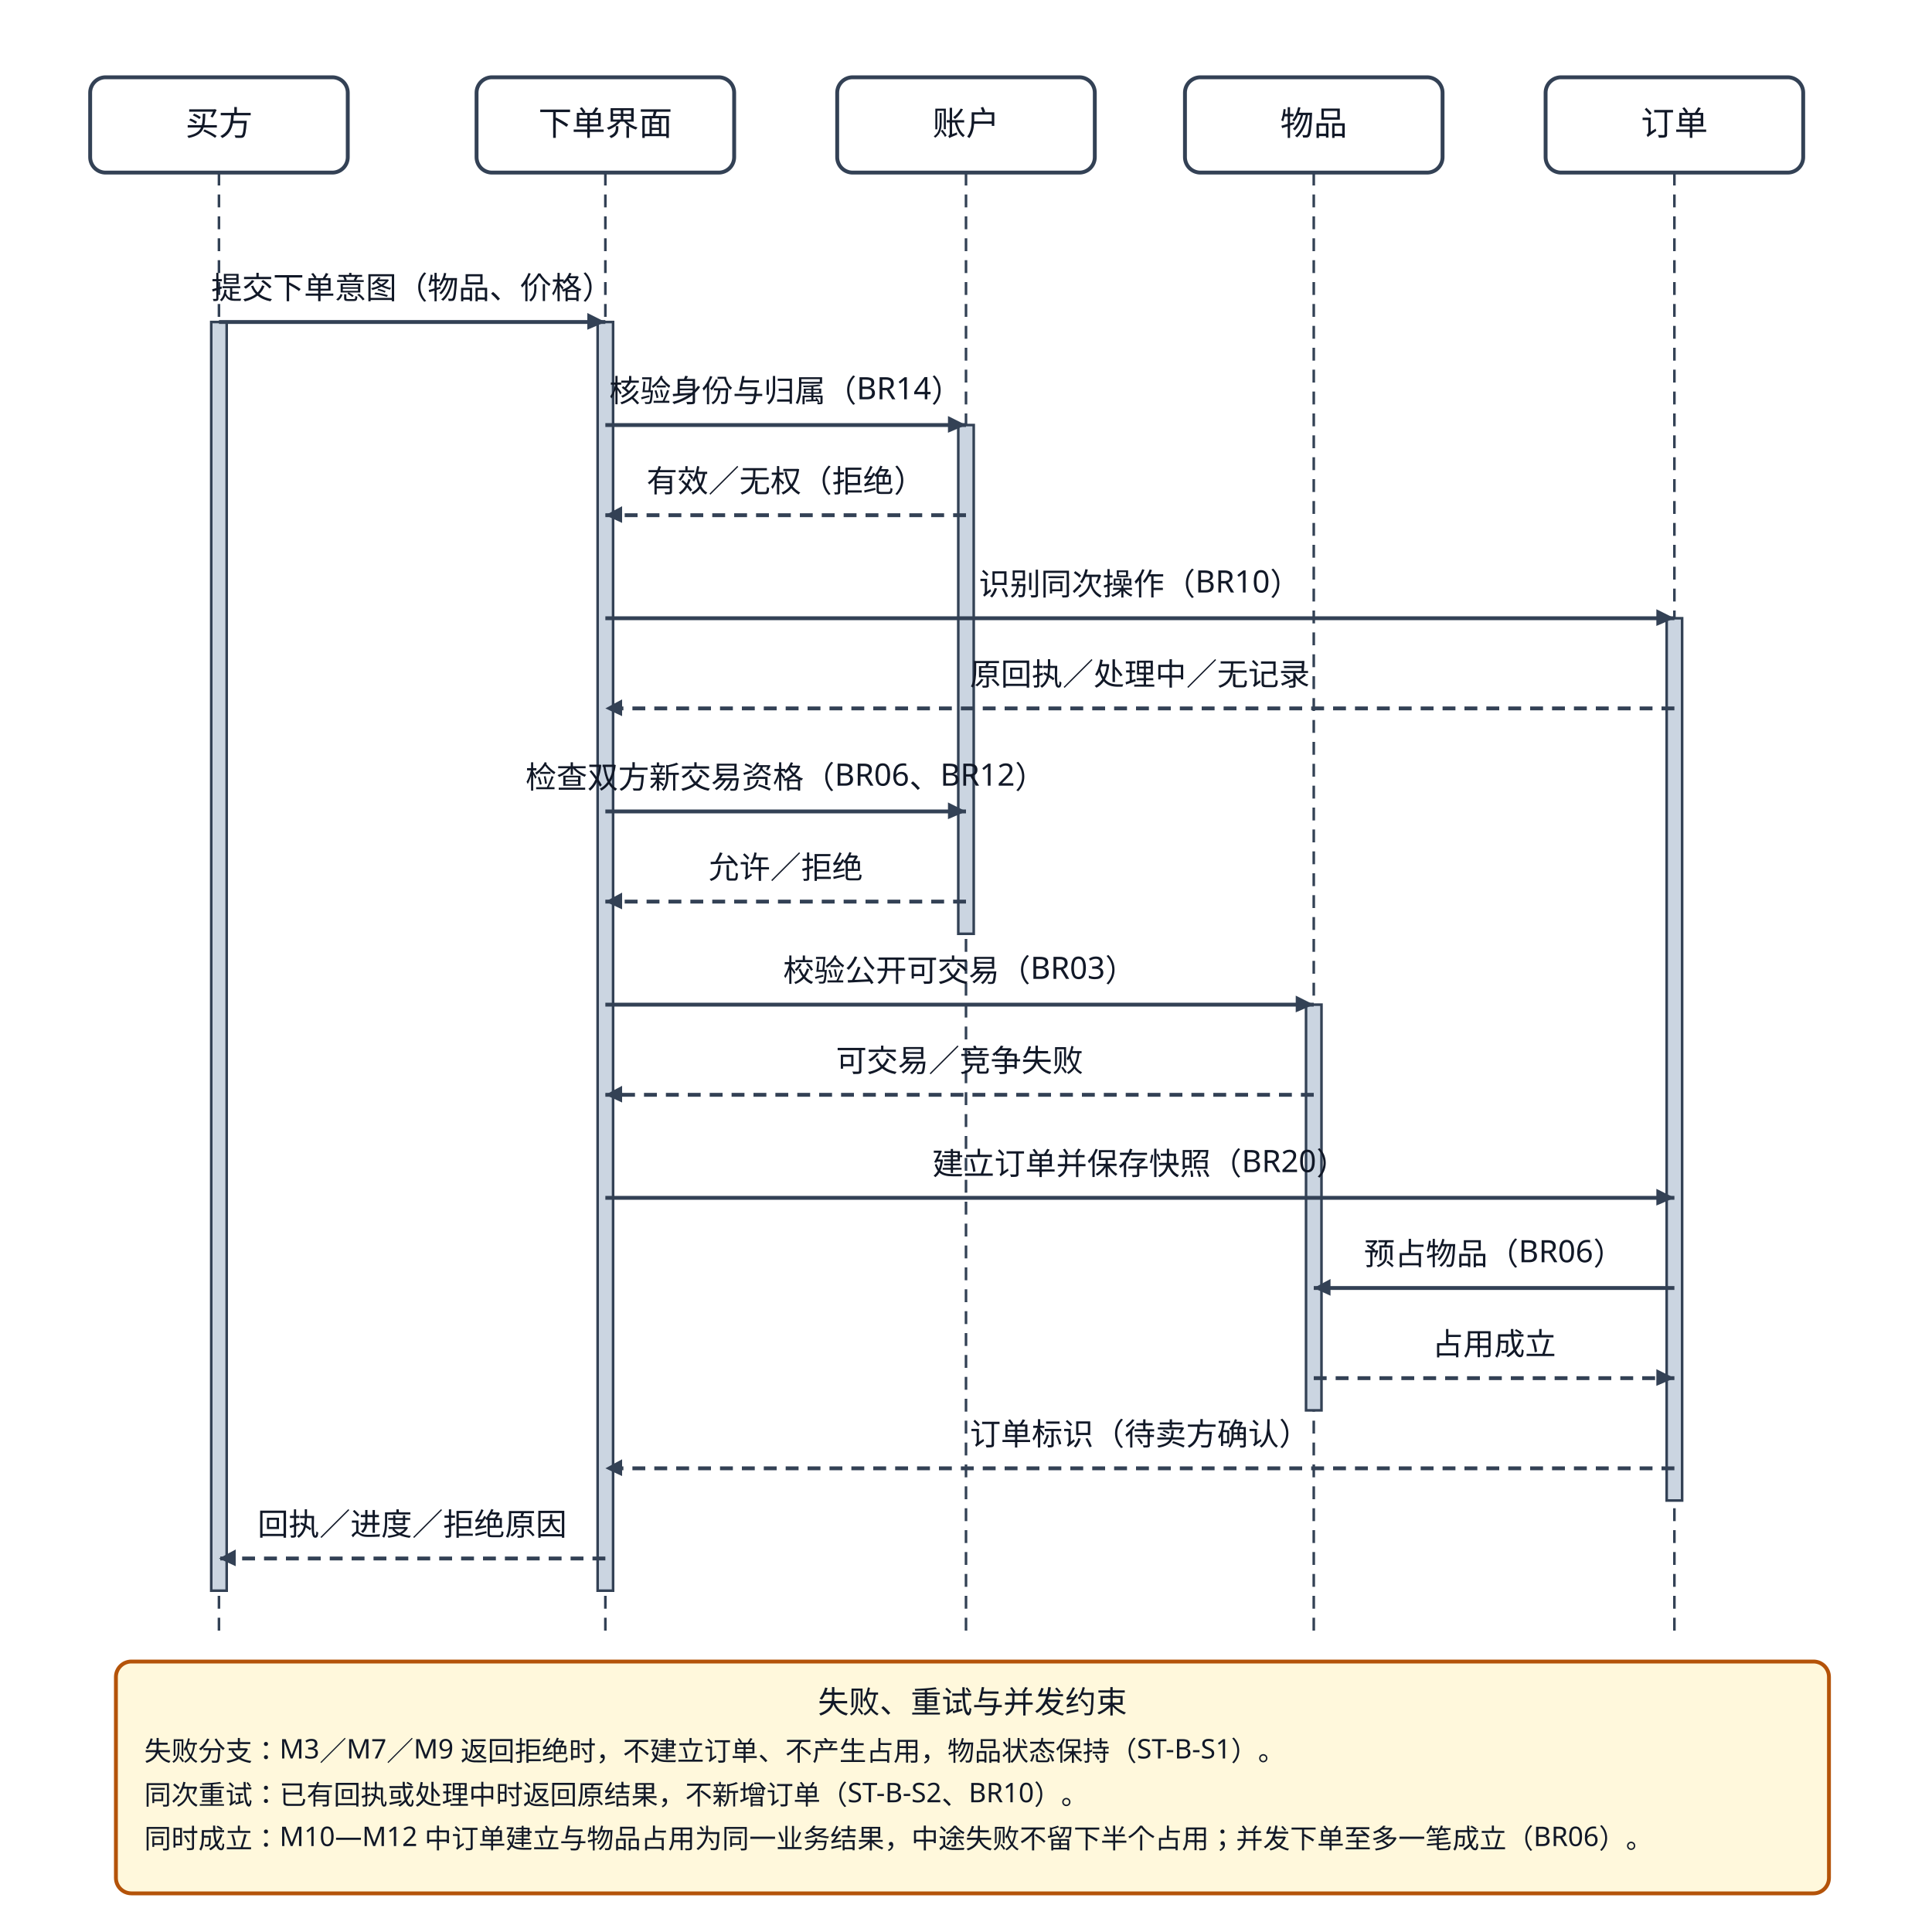
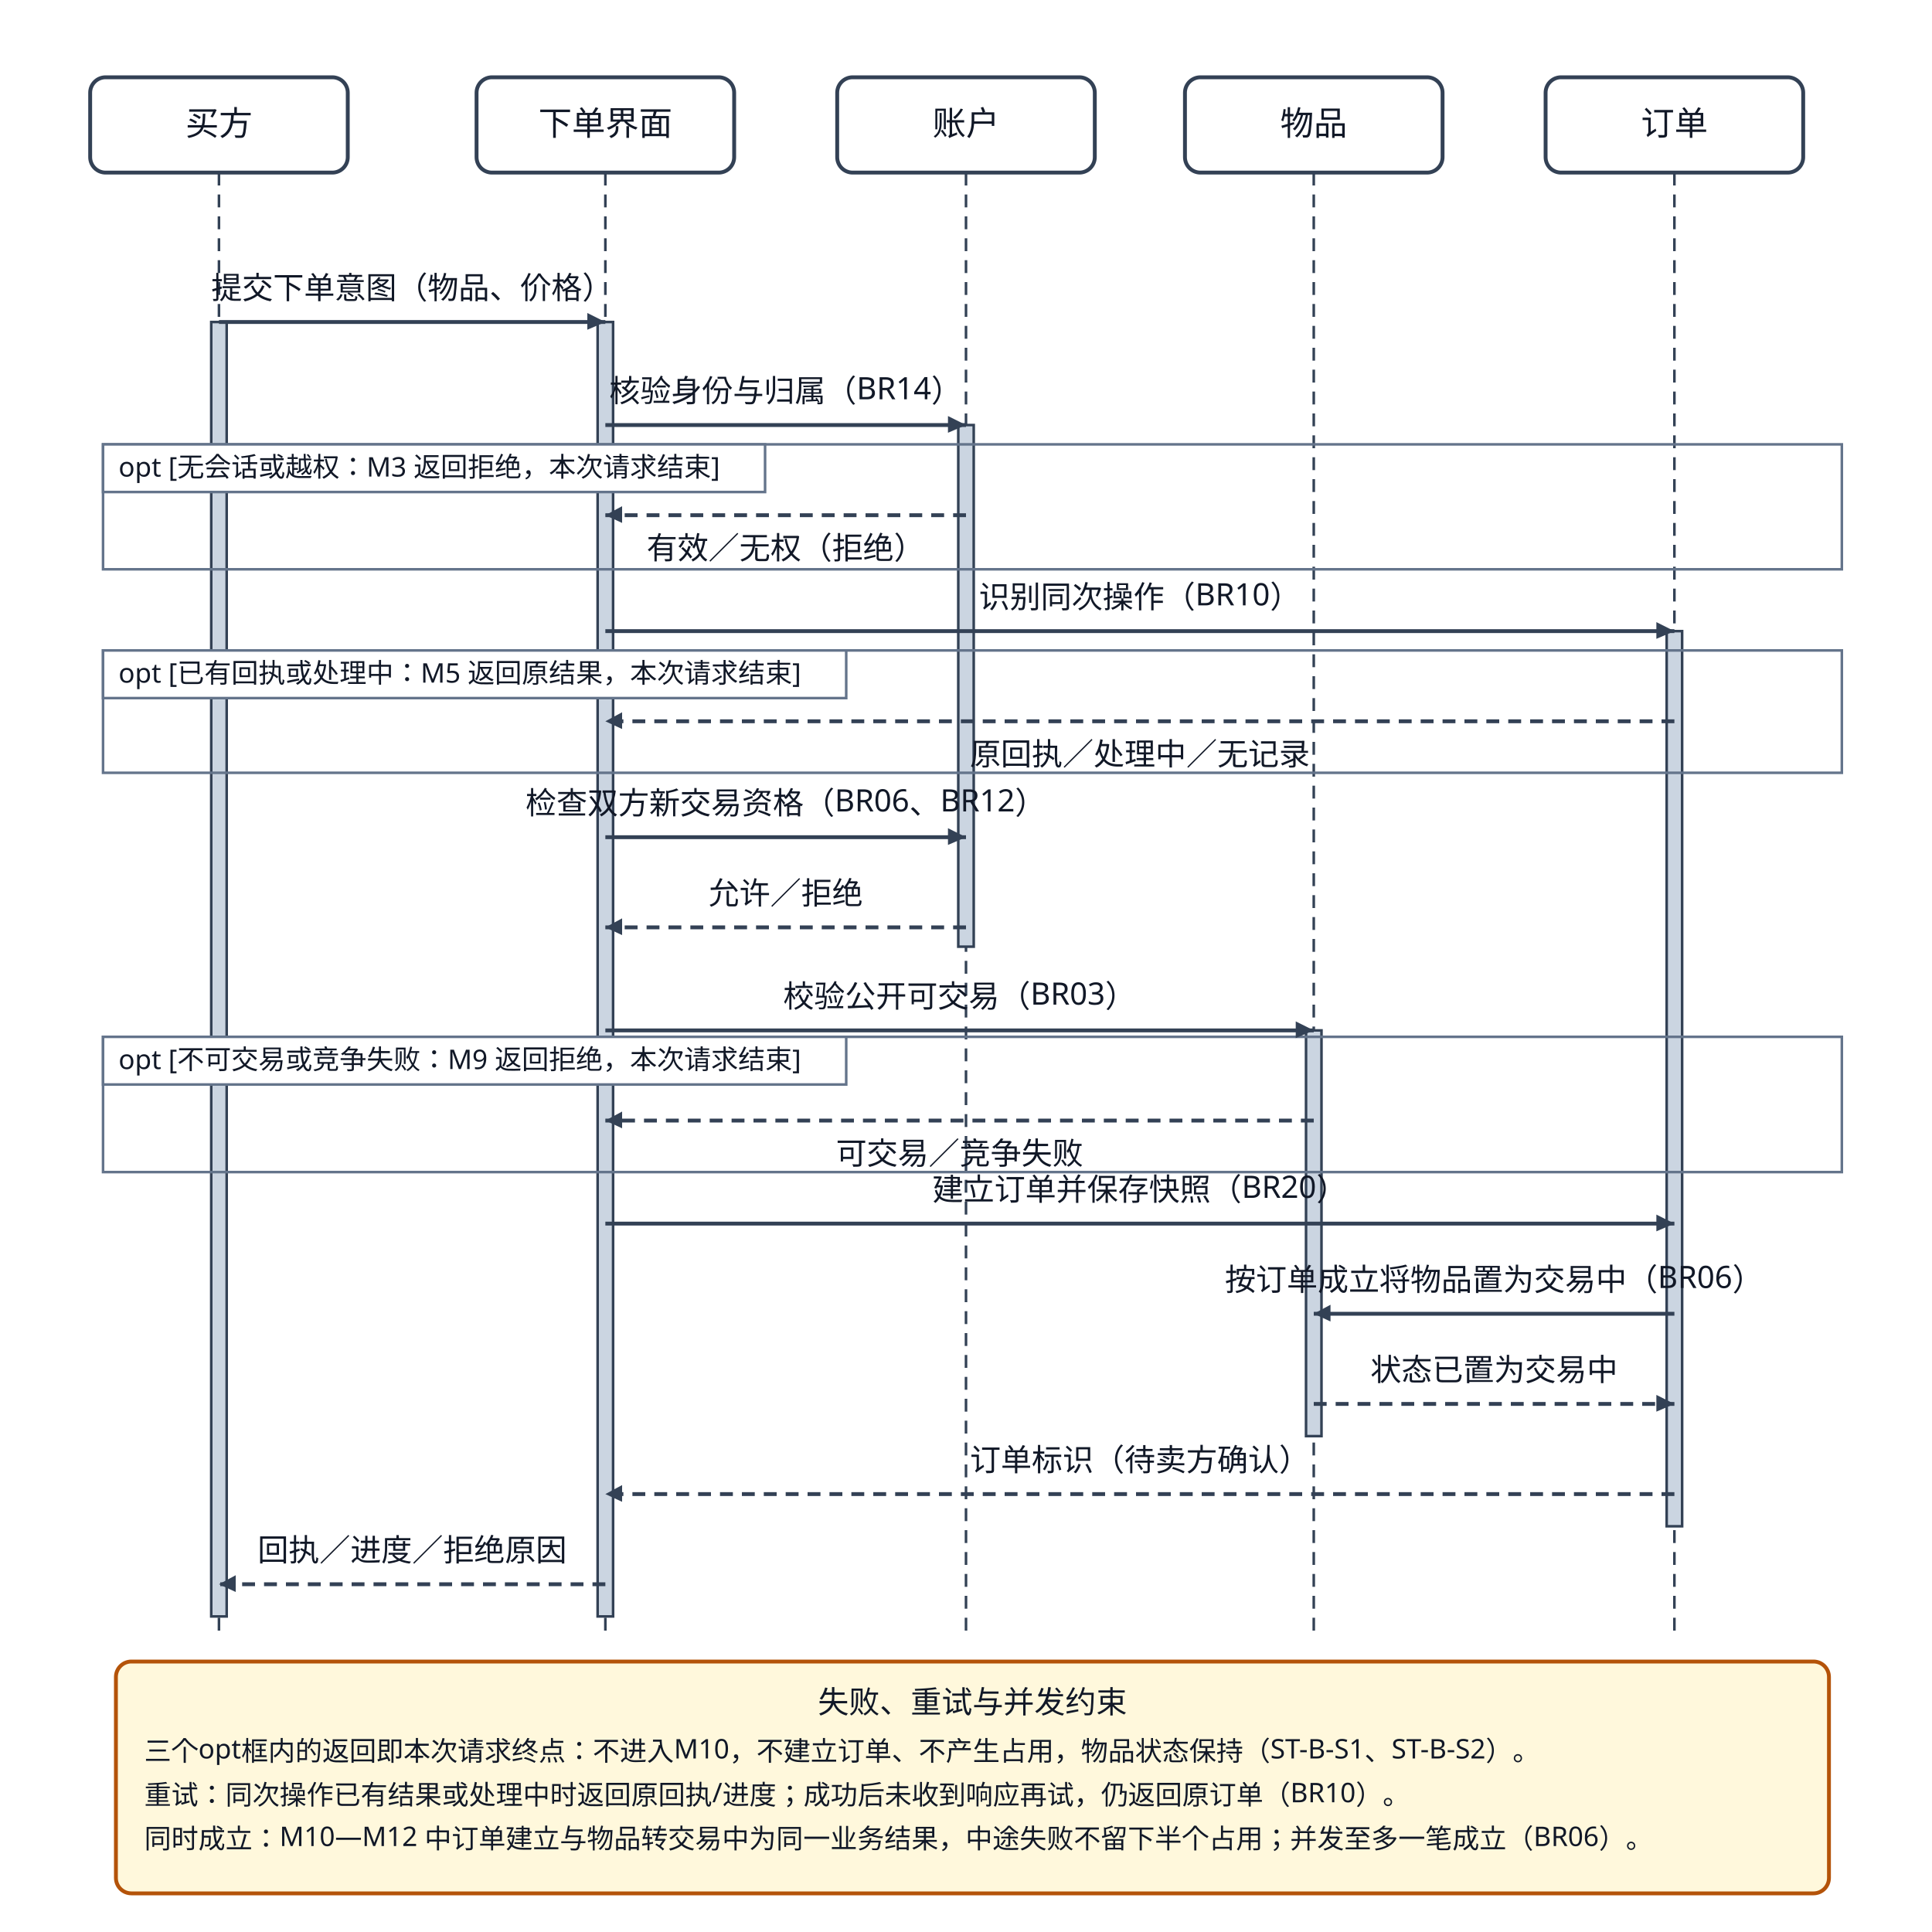
<svg xmlns="http://www.w3.org/2000/svg" width="1500" height="1500" viewBox="0 0 1500 1500">
  <rect width="100%" height="100%" fill="white" />
  <rect x="70" y="60" width="200" height="74" rx="12" fill="#FFFFFF" stroke="#334155" stroke-width="3" />
  <text x="170" y="105" text-anchor="middle" font-family="SimHei,Microsoft YaHei,sans-serif" font-size="26" fill="#111827">买方</text>
  <polyline points="170,134 170,1270" fill="none" stroke="#334155" stroke-width="2" stroke-dasharray="10 7" />
  <rect x="370" y="60" width="200" height="74" rx="12" fill="#FFFFFF" stroke="#334155" stroke-width="3" />
  <text x="470" y="105" text-anchor="middle" font-family="SimHei,Microsoft YaHei,sans-serif" font-size="26" fill="#111827">下单界面</text>
  <polyline points="470,134 470,1270" fill="none" stroke="#334155" stroke-width="2" stroke-dasharray="10 7" />
  <rect x="650" y="60" width="200" height="74" rx="12" fill="#FFFFFF" stroke="#334155" stroke-width="3" />
  <text x="750" y="105" text-anchor="middle" font-family="SimHei,Microsoft YaHei,sans-serif" font-size="26" fill="#111827">账户</text>
  <polyline points="750,134 750,1270" fill="none" stroke="#334155" stroke-width="2" stroke-dasharray="10 7" />
  <rect x="920" y="60" width="200" height="74" rx="12" fill="#FFFFFF" stroke="#334155" stroke-width="3" />
  <text x="1020" y="105" text-anchor="middle" font-family="SimHei,Microsoft YaHei,sans-serif" font-size="26" fill="#111827">物品</text>
  <polyline points="1020,134 1020,1270" fill="none" stroke="#334155" stroke-width="2" stroke-dasharray="10 7" />
  <rect x="1200" y="60" width="200" height="74" rx="12" fill="#FFFFFF" stroke="#334155" stroke-width="3" />
  <text x="1300" y="105" text-anchor="middle" font-family="SimHei,Microsoft YaHei,sans-serif" font-size="26" fill="#111827">订单</text>
  <polyline points="1300,134 1300,1270" fill="none" stroke="#334155" stroke-width="2" stroke-dasharray="10 7" />
-   <rect x="164" y="250" width="12" height="985" fill="#CBD5E1" stroke="#334155" stroke-width="2" />
-   <rect x="464" y="250" width="12" height="985" fill="#CBD5E1" stroke="#334155" stroke-width="2" />
-   <rect x="744" y="330" width="12" height="395" fill="#CBD5E1" stroke="#334155" stroke-width="2" />
-   <rect x="1014" y="780" width="12" height="315" fill="#CBD5E1" stroke="#334155" stroke-width="2" />
-   <rect x="1294" y="480" width="12" height="685" fill="#CBD5E1" stroke="#334155" stroke-width="2" />
+   <rect x="164" y="250" width="12" height="1005" fill="#CBD5E1" stroke="#334155" stroke-width="2" />
+   <rect x="464" y="250" width="12" height="1005" fill="#CBD5E1" stroke="#334155" stroke-width="2" />
+   <rect x="744" y="330" width="12" height="405" fill="#CBD5E1" stroke="#334155" stroke-width="2" />
+   <rect x="1014" y="800" width="12" height="315" fill="#CBD5E1" stroke="#334155" stroke-width="2" />
+   <rect x="1294" y="490" width="12" height="695" fill="#CBD5E1" stroke="#334155" stroke-width="2" />
+   <rect x="80" y="345" width="1350" height="97" fill="none" stroke="#64748B" stroke-width="2" />
+   <polygon points="80,345 594,345 594,382 578,382 80,382" fill="white" stroke="#64748B" stroke-width="2" />
+   <text x="92" y="370" text-anchor="start" font-family="SimHei,Microsoft YaHei,sans-serif" font-size="21" fill="#111827">opt  [无会话或越权：M3 返回拒绝，本次请求结束]</text>
+   <rect x="80" y="505" width="1350" height="95" fill="none" stroke="#64748B" stroke-width="2" />
+   <polygon points="80,505 657,505 657,542 641,542 80,542" fill="white" stroke="#64748B" stroke-width="2" />
+   <text x="92" y="530" text-anchor="start" font-family="SimHei,Microsoft YaHei,sans-serif" font-size="21" fill="#111827">opt  [已有回执或处理中：M5 返回原结果，本次请求结束]</text>
+   <rect x="80" y="805" width="1350" height="105" fill="none" stroke="#64748B" stroke-width="2" />
+   <polygon points="80,805 657,805 657,842 641,842 80,842" fill="white" stroke="#64748B" stroke-width="2" />
+   <text x="92" y="830" text-anchor="start" font-family="SimHei,Microsoft YaHei,sans-serif" font-size="21" fill="#111827">opt  [不可交易或竞争失败：M9 返回拒绝，本次请求结束]</text>
  <polyline points="170,250 470,250" fill="none" stroke="#334155" stroke-width="3" />
  <polygon points="470,250 456,256 456,243" fill="#334155" />
  <text x="320" y="232" text-anchor="middle" font-family="SimHei,Microsoft YaHei,sans-serif" font-size="24" fill="#111827">提交下单意图（物品、价格）</text>
  <polyline points="470,330 750,330" fill="none" stroke="#334155" stroke-width="3" />
  <polygon points="750,330 736,336 736,323" fill="#334155" />
  <text x="610" y="312" text-anchor="middle" font-family="SimHei,Microsoft YaHei,sans-serif" font-size="24" fill="#111827">核验身份与归属（BR14）</text>
  <polyline points="750,400 470,400" fill="none" stroke="#334155" stroke-width="3" stroke-dasharray="10 7" />
  <polygon points="470,400 483,393 483,406" fill="#334155" />
-   <text x="610" y="382" text-anchor="middle" font-family="SimHei,Microsoft YaHei,sans-serif" font-size="24" fill="#111827">有效／无权（拒绝）</text>
-   <polyline points="470,480 1300,480" fill="none" stroke="#334155" stroke-width="3" />
-   <polygon points="1300,480 1286,486 1286,473" fill="#334155" />
-   <text x="885" y="462" text-anchor="middle" font-family="SimHei,Microsoft YaHei,sans-serif" font-size="24" fill="#111827">识别同次操作（BR10）</text>
-   <polyline points="1300,550 470,550" fill="none" stroke="#334155" stroke-width="3" stroke-dasharray="10 7" />
-   <polygon points="470,550 483,543 483,556" fill="#334155" />
-   <text x="885" y="532" text-anchor="middle" font-family="SimHei,Microsoft YaHei,sans-serif" font-size="24" fill="#111827">原回执／处理中／无记录</text>
-   <polyline points="470,630 750,630" fill="none" stroke="#334155" stroke-width="3" />
-   <polygon points="750,630 736,636 736,623" fill="#334155" />
-   <text x="610" y="612" text-anchor="middle" font-family="SimHei,Microsoft YaHei,sans-serif" font-size="24" fill="#111827">检查双方新交易资格（BR06、BR12）</text>
-   <polyline points="750,700 470,700" fill="none" stroke="#334155" stroke-width="3" stroke-dasharray="10 7" />
-   <polygon points="470,700 483,693 483,706" fill="#334155" />
-   <text x="610" y="682" text-anchor="middle" font-family="SimHei,Microsoft YaHei,sans-serif" font-size="24" fill="#111827">允许／拒绝</text>
-   <polyline points="470,780 1020,780" fill="none" stroke="#334155" stroke-width="3" />
-   <polygon points="1020,780 1006,786 1006,773" fill="#334155" />
-   <text x="745" y="762" text-anchor="middle" font-family="SimHei,Microsoft YaHei,sans-serif" font-size="24" fill="#111827">校验公开可交易（BR03）</text>
-   <polyline points="1020,850 470,850" fill="none" stroke="#334155" stroke-width="3" stroke-dasharray="10 7" />
-   <polygon points="470,850 483,843 483,856" fill="#334155" />
-   <text x="745" y="832" text-anchor="middle" font-family="SimHei,Microsoft YaHei,sans-serif" font-size="24" fill="#111827">可交易／竞争失败</text>
-   <polyline points="470,930 1300,930" fill="none" stroke="#334155" stroke-width="3" />
-   <polygon points="1300,930 1286,936 1286,923" fill="#334155" />
-   <text x="885" y="912" text-anchor="middle" font-family="SimHei,Microsoft YaHei,sans-serif" font-size="24" fill="#111827">建立订单并保存快照（BR20）</text>
-   <polyline points="1300,1000 1020,1000" fill="none" stroke="#334155" stroke-width="3" />
-   <polygon points="1020,1000 1033,993 1033,1006" fill="#334155" />
-   <text x="1160" y="982" text-anchor="middle" font-family="SimHei,Microsoft YaHei,sans-serif" font-size="24" fill="#111827">预占物品（BR06）</text>
-   <polyline points="1020,1070 1300,1070" fill="none" stroke="#334155" stroke-width="3" stroke-dasharray="10 7" />
-   <polygon points="1300,1070 1286,1076 1286,1063" fill="#334155" />
-   <text x="1160" y="1052" text-anchor="middle" font-family="SimHei,Microsoft YaHei,sans-serif" font-size="24" fill="#111827">占用成立</text>
-   <polyline points="1300,1140 470,1140" fill="none" stroke="#334155" stroke-width="3" stroke-dasharray="10 7" />
-   <polygon points="470,1140 483,1133 483,1146" fill="#334155" />
-   <text x="885" y="1122" text-anchor="middle" font-family="SimHei,Microsoft YaHei,sans-serif" font-size="24" fill="#111827">订单标识（待卖方确认）</text>
-   <polyline points="470,1210 170,1210" fill="none" stroke="#334155" stroke-width="3" stroke-dasharray="10 7" />
-   <polygon points="170,1210 183,1203 183,1216" fill="#334155" />
-   <text x="320" y="1192" text-anchor="middle" font-family="SimHei,Microsoft YaHei,sans-serif" font-size="24" fill="#111827">回执／进度／拒绝原因</text>
+   <text x="610" y="434" text-anchor="middle" font-family="SimHei,Microsoft YaHei,sans-serif" font-size="24" fill="#111827">有效／无权（拒绝）</text>
+   <polyline points="470,490 1300,490" fill="none" stroke="#334155" stroke-width="3" />
+   <polygon points="1300,490 1286,496 1286,483" fill="#334155" />
+   <text x="885" y="472" text-anchor="middle" font-family="SimHei,Microsoft YaHei,sans-serif" font-size="24" fill="#111827">识别同次操作（BR10）</text>
+   <polyline points="1300,560 470,560" fill="none" stroke="#334155" stroke-width="3" stroke-dasharray="10 7" />
+   <polygon points="470,560 483,553 483,566" fill="#334155" />
+   <text x="885" y="594" text-anchor="middle" font-family="SimHei,Microsoft YaHei,sans-serif" font-size="24" fill="#111827">原回执／处理中／无记录</text>
+   <polyline points="470,650 750,650" fill="none" stroke="#334155" stroke-width="3" />
+   <polygon points="750,650 736,656 736,643" fill="#334155" />
+   <text x="610" y="632" text-anchor="middle" font-family="SimHei,Microsoft YaHei,sans-serif" font-size="24" fill="#111827">检查双方新交易资格（BR06、BR12）</text>
+   <polyline points="750,720 470,720" fill="none" stroke="#334155" stroke-width="3" stroke-dasharray="10 7" />
+   <polygon points="470,720 483,713 483,726" fill="#334155" />
+   <text x="610" y="702" text-anchor="middle" font-family="SimHei,Microsoft YaHei,sans-serif" font-size="24" fill="#111827">允许／拒绝</text>
+   <polyline points="470,800 1020,800" fill="none" stroke="#334155" stroke-width="3" />
+   <polygon points="1020,800 1006,806 1006,793" fill="#334155" />
+   <text x="745" y="782" text-anchor="middle" font-family="SimHei,Microsoft YaHei,sans-serif" font-size="24" fill="#111827">校验公开可交易（BR03）</text>
+   <polyline points="1020,870 470,870" fill="none" stroke="#334155" stroke-width="3" stroke-dasharray="10 7" />
+   <polygon points="470,870 483,863 483,876" fill="#334155" />
+   <text x="745" y="904" text-anchor="middle" font-family="SimHei,Microsoft YaHei,sans-serif" font-size="24" fill="#111827">可交易／竞争失败</text>
+   <polyline points="470,950 1300,950" fill="none" stroke="#334155" stroke-width="3" />
+   <polygon points="1300,950 1286,956 1286,943" fill="#334155" />
+   <text x="885" y="932" text-anchor="middle" font-family="SimHei,Microsoft YaHei,sans-serif" font-size="24" fill="#111827">建立订单并保存快照（BR20）</text>
+   <polyline points="1300,1020 1020,1020" fill="none" stroke="#334155" stroke-width="3" />
+   <polygon points="1020,1020 1033,1013 1033,1026" fill="#334155" />
+   <text x="1160" y="1002" text-anchor="middle" font-family="SimHei,Microsoft YaHei,sans-serif" font-size="24" fill="#111827">按订单成立将物品置为交易中（BR06）</text>
+   <polyline points="1020,1090 1300,1090" fill="none" stroke="#334155" stroke-width="3" stroke-dasharray="10 7" />
+   <polygon points="1300,1090 1286,1096 1286,1083" fill="#334155" />
+   <text x="1160" y="1072" text-anchor="middle" font-family="SimHei,Microsoft YaHei,sans-serif" font-size="24" fill="#111827">状态已置为交易中</text>
+   <polyline points="1300,1160 470,1160" fill="none" stroke="#334155" stroke-width="3" stroke-dasharray="10 7" />
+   <polygon points="470,1160 483,1153 483,1166" fill="#334155" />
+   <text x="885" y="1142" text-anchor="middle" font-family="SimHei,Microsoft YaHei,sans-serif" font-size="24" fill="#111827">订单标识（待卖方确认）</text>
+   <polyline points="470,1230 170,1230" fill="none" stroke="#334155" stroke-width="3" stroke-dasharray="10 7" />
+   <polygon points="170,1230 183,1223 183,1236" fill="#334155" />
+   <text x="320" y="1212" text-anchor="middle" font-family="SimHei,Microsoft YaHei,sans-serif" font-size="24" fill="#111827">回执／进度／拒绝原因</text>
  <rect x="90" y="1290" width="1330" height="180" rx="12" fill="#FFF8DC" stroke="#B45309" stroke-width="3" />
  <text x="755" y="1330" text-anchor="middle" font-family="SimHei,Microsoft YaHei,sans-serif" font-size="24" fill="#111827">失败、重试与并发约束</text>
-   <text x="112" y="1367" text-anchor="start" font-family="SimHei,Microsoft YaHei,sans-serif" font-size="21" fill="#111827">失败分支：M3／M7／M9 返回拒绝时，不建立订单、不产生占用，物品状态保持（ST-B-S1）。</text>
-   <text x="112" y="1401" text-anchor="start" font-family="SimHei,Microsoft YaHei,sans-serif" font-size="21" fill="#111827">同次重试：已有回执或处理中时返回原结果，不新增订单（ST-B-S2、BR10）。</text>
-   <text x="112" y="1435" text-anchor="start" font-family="SimHei,Microsoft YaHei,sans-serif" font-size="21" fill="#111827">同时成立：M10—M12 中订单建立与物品占用为同一业务结果，中途失败不留下半个占用；并发下单至多一笔成立（BR06）。</text>
+   <text x="112" y="1367" text-anchor="start" font-family="SimHei,Microsoft YaHei,sans-serif" font-size="21" fill="#111827">三个opt框内的返回即本次请求终点：不进入M10，不建立订单、不产生占用，物品状态保持（ST-B-S1、ST-B-S2）。</text>
+   <text x="112" y="1401" text-anchor="start" font-family="SimHei,Microsoft YaHei,sans-serif" font-size="21" fill="#111827">重试：同次操作已有结果或处理中时返回原回执/进度；成功后未收到响应再试，仍返回原订单（BR10）。</text>
+   <text x="112" y="1435" text-anchor="start" font-family="SimHei,Microsoft YaHei,sans-serif" font-size="21" fill="#111827">同时成立：M10—M12 中订单建立与物品转交易中为同一业务结果，中途失败不留下半个占用；并发至多一笔成立（BR06）。</text>
</svg>
